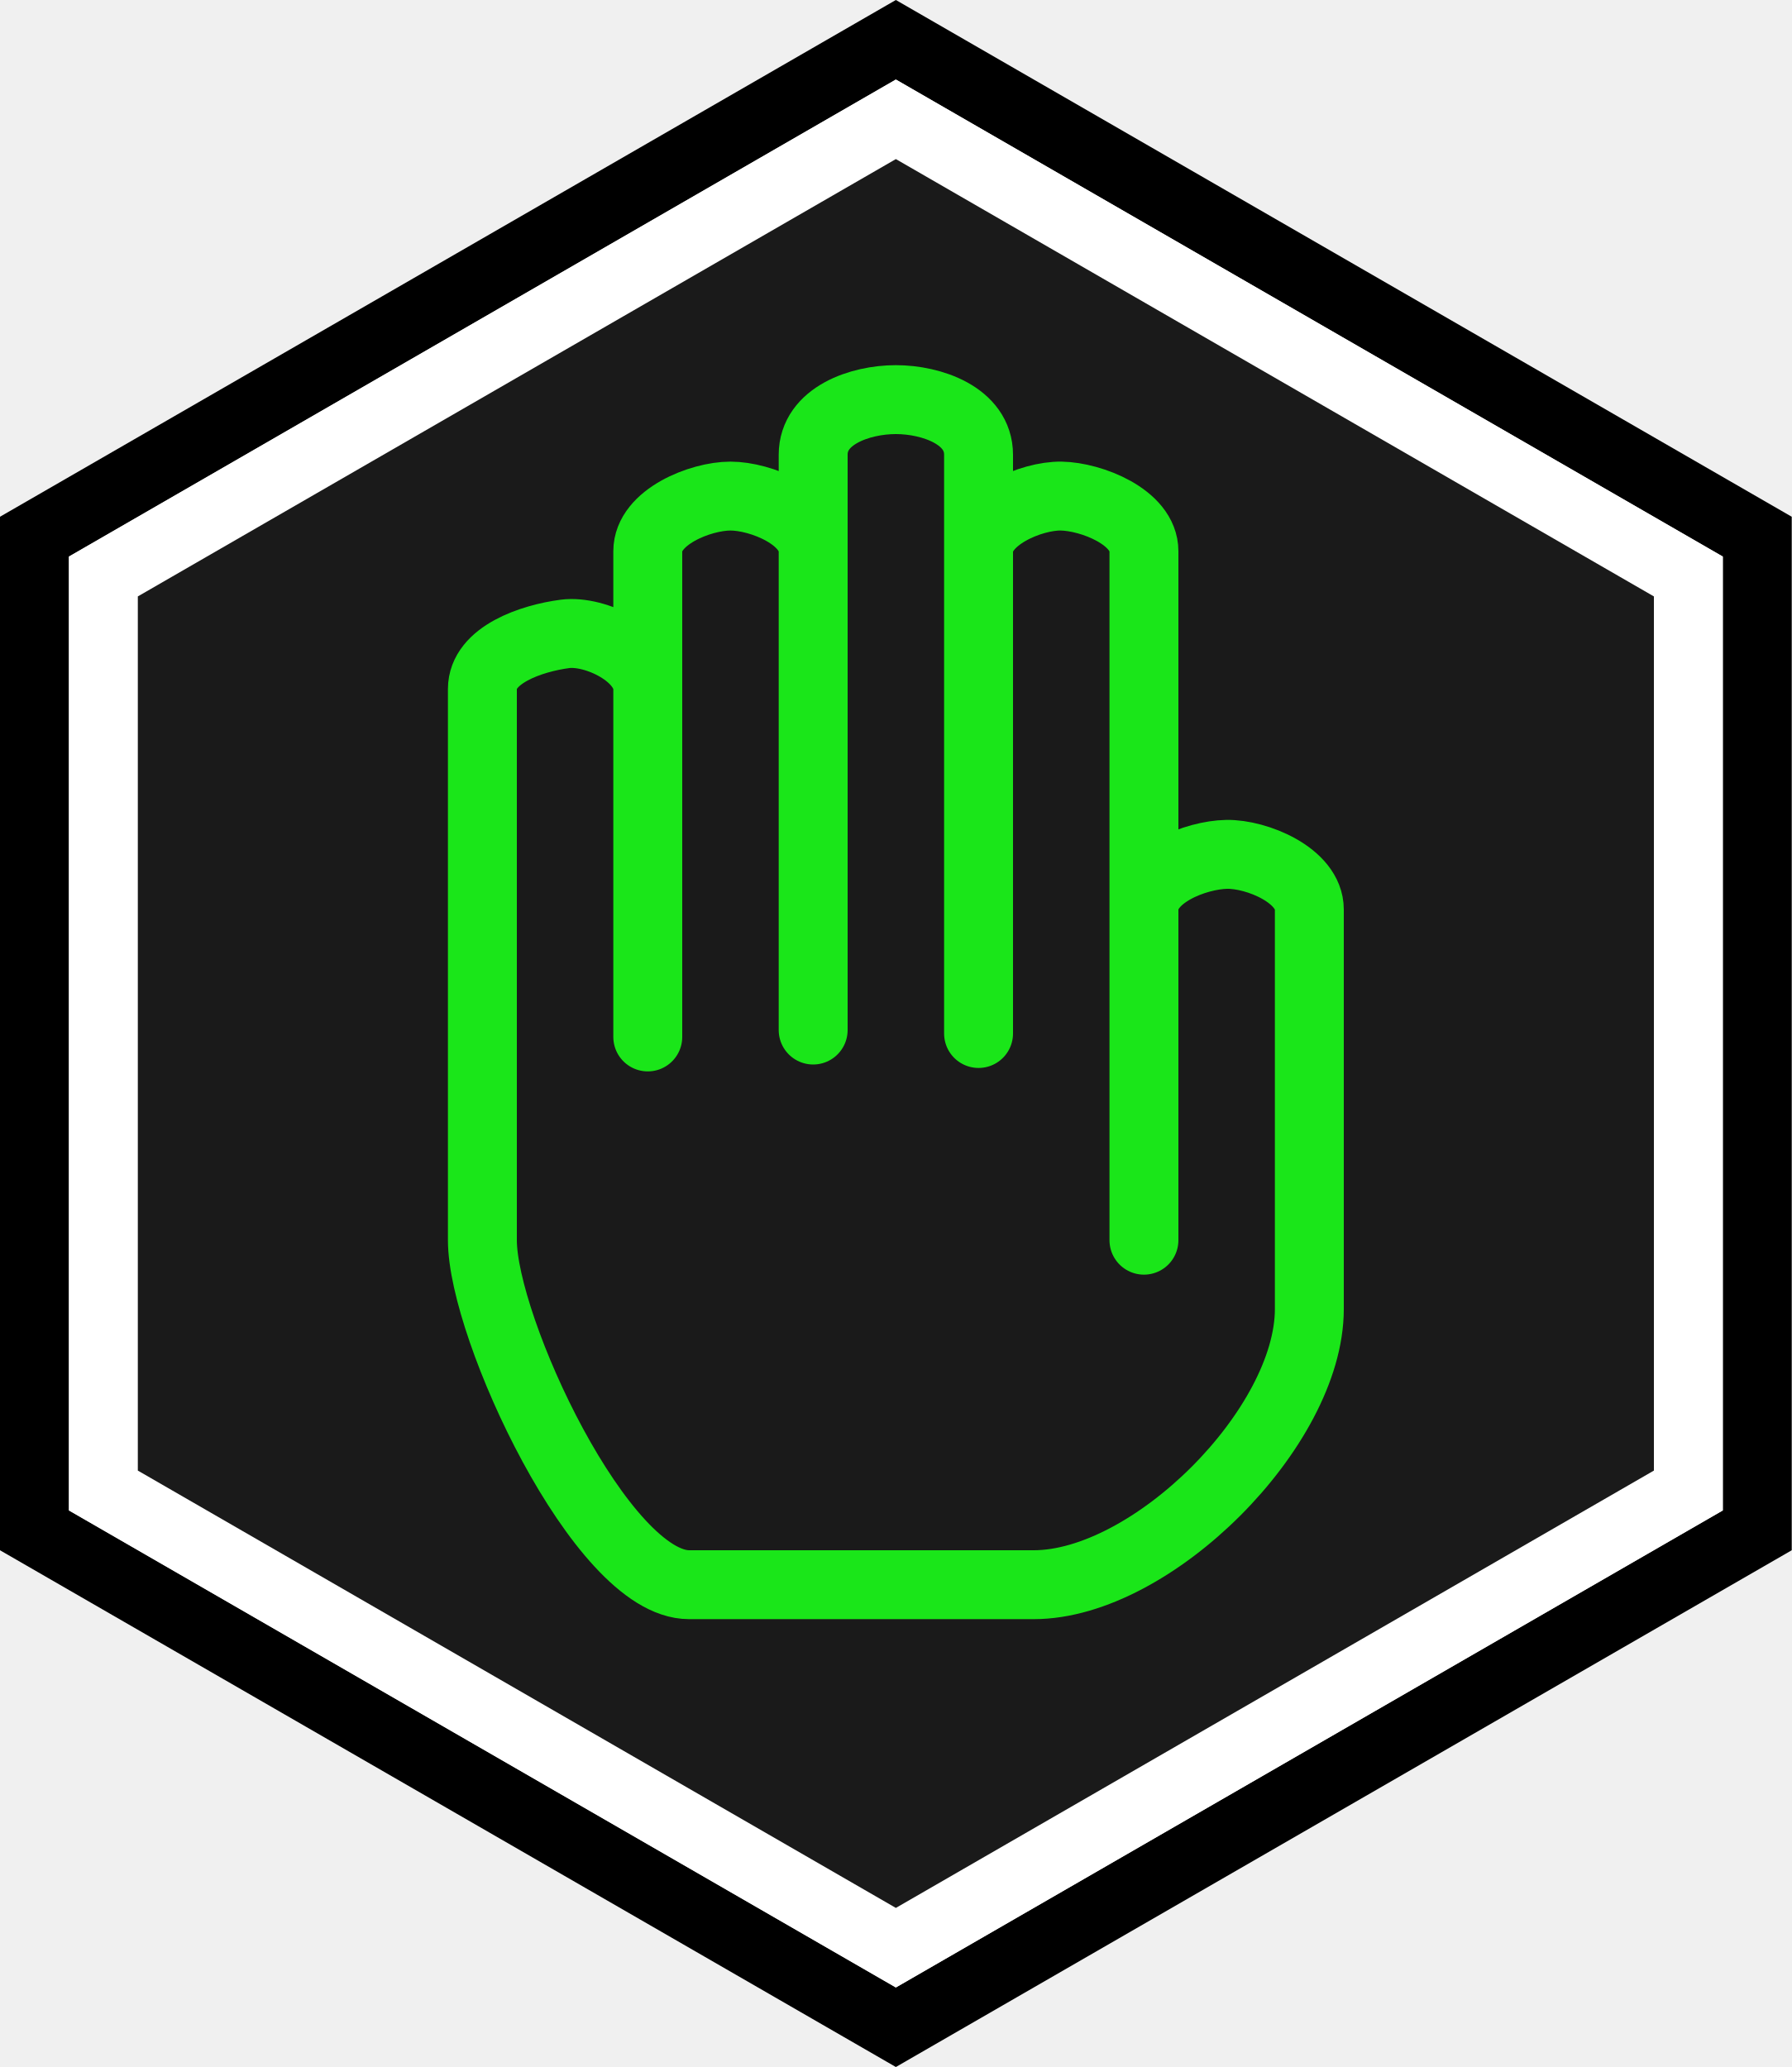
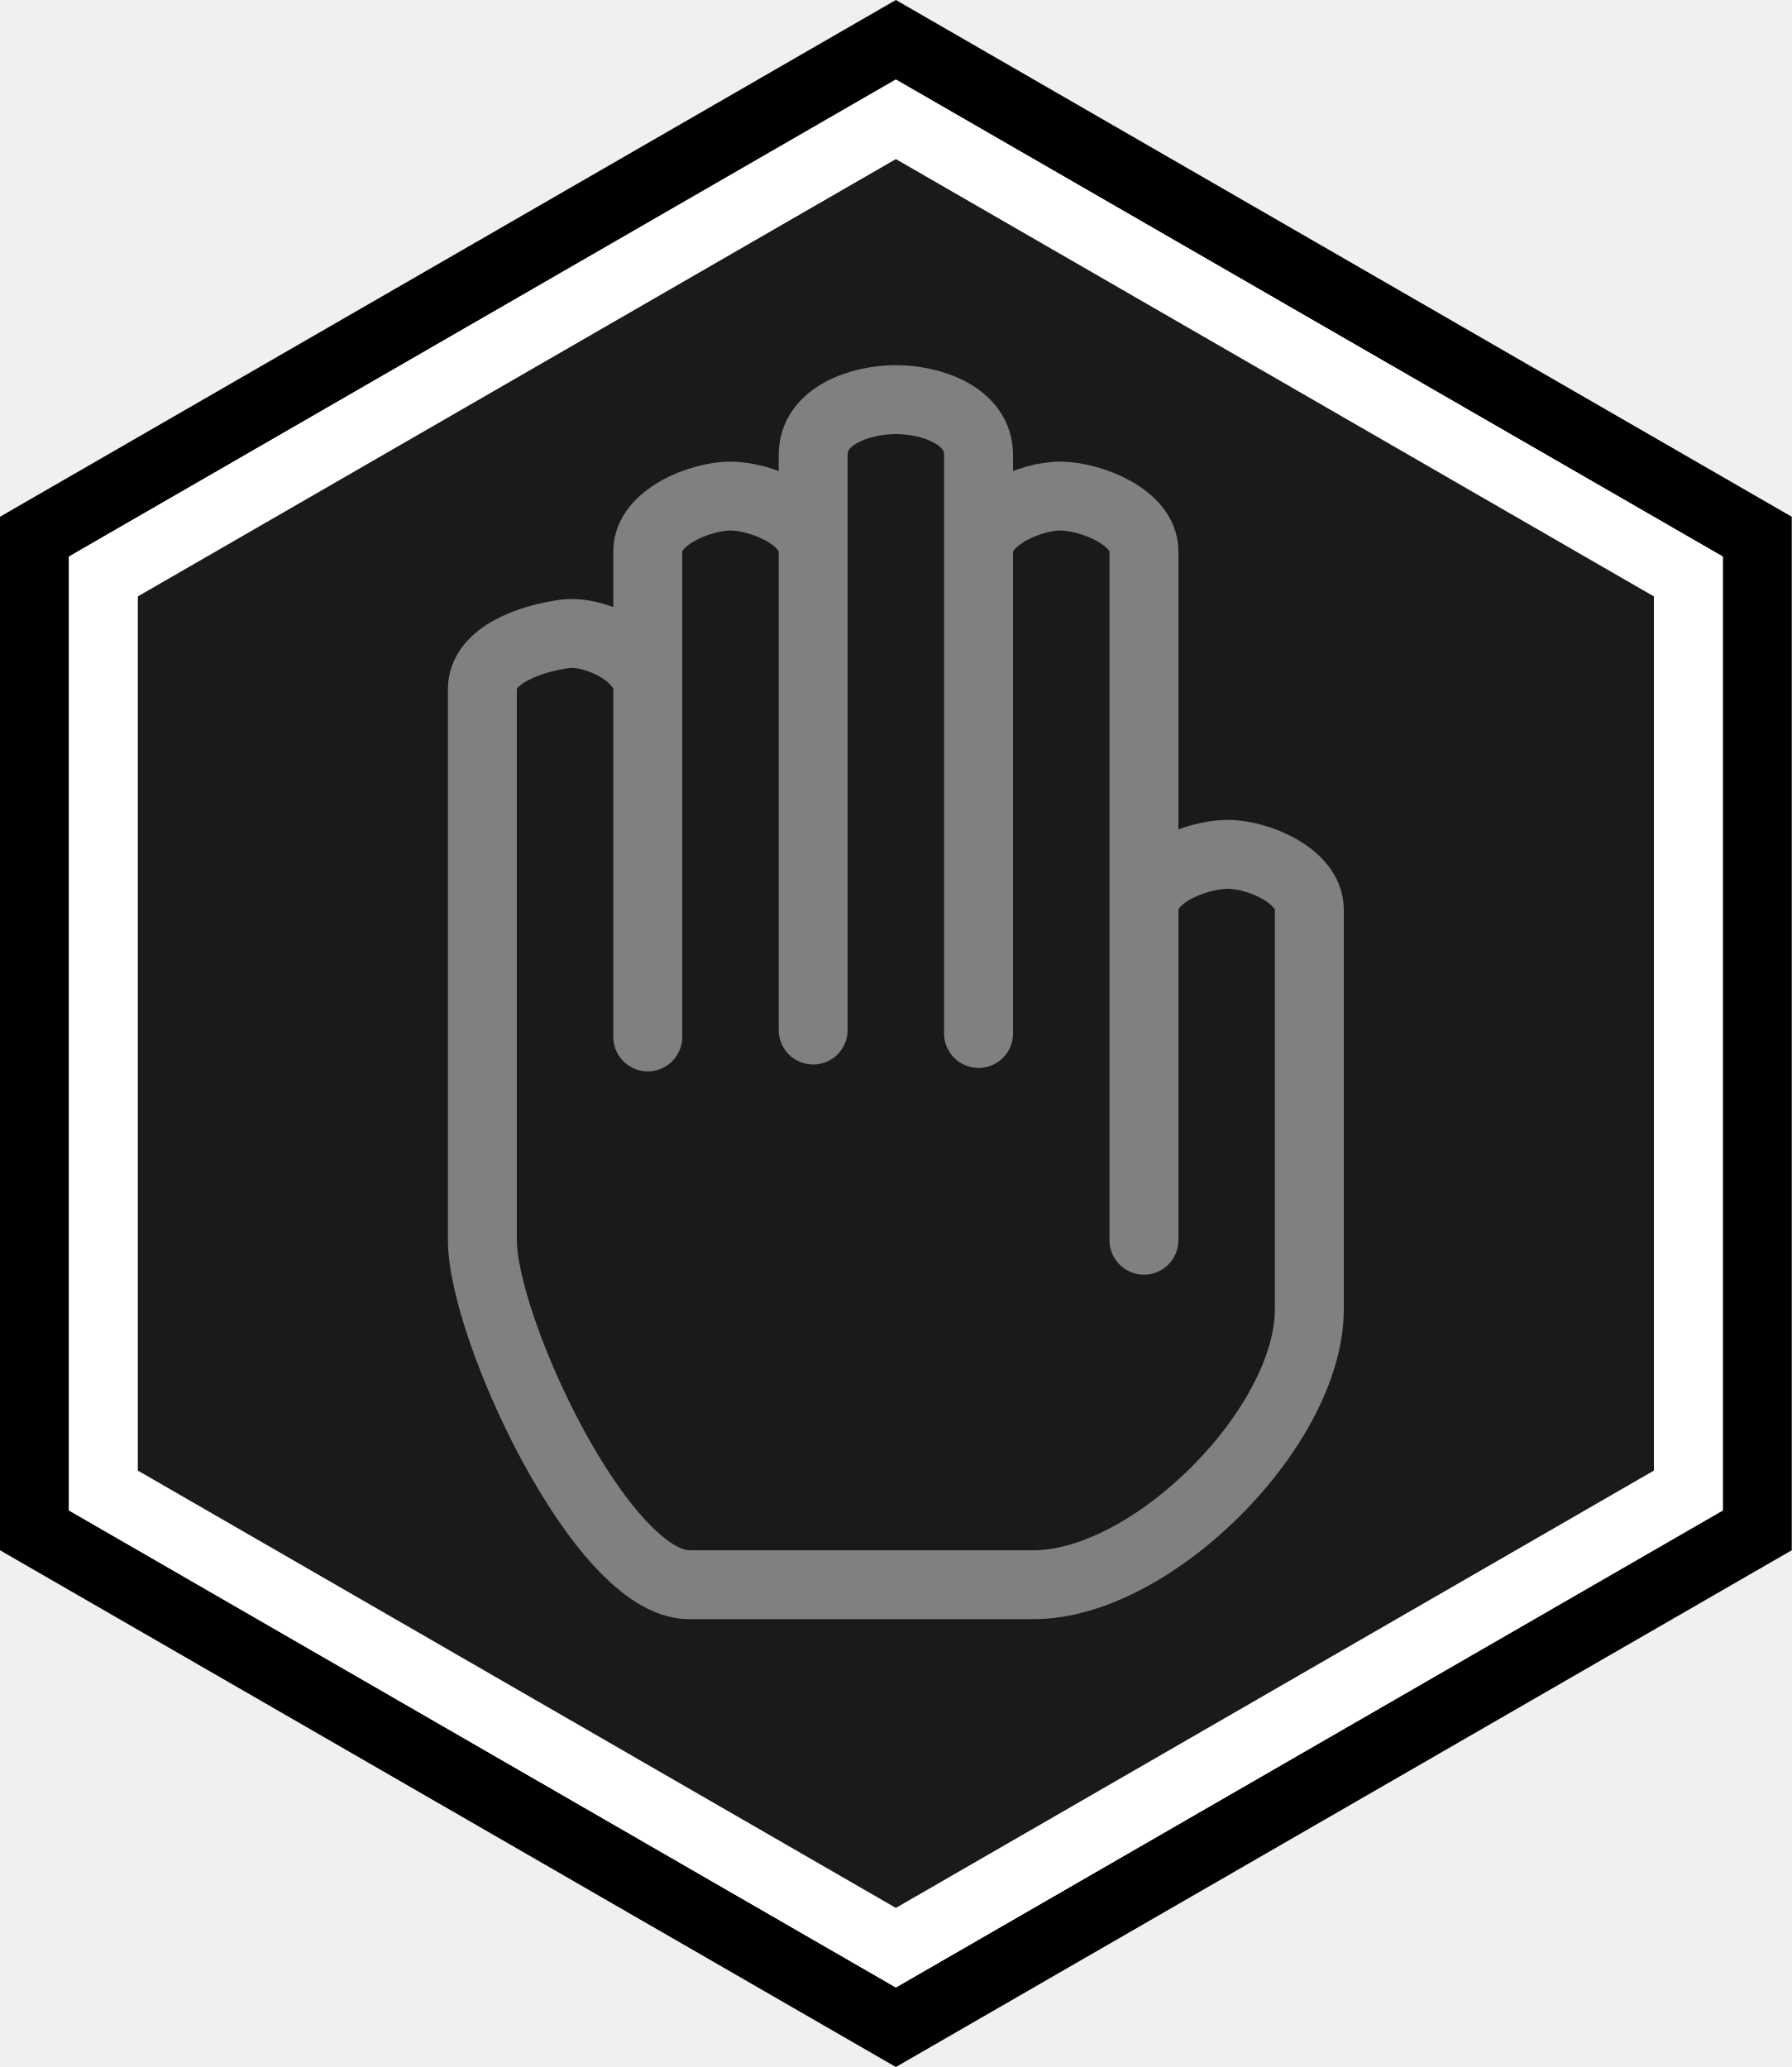
<svg xmlns="http://www.w3.org/2000/svg" viewBox="0 0 130 150" version="1.1" id="svg1" width="130" height="150" xml:space="preserve">
  <defs id="defs1" />
  <polygon points="61.8,53.78 31,71.56 0.2,53.78 0.2,18.22 31,0.44 61.8,18.22 " fill="none" stroke="#ff3b57" stroke-width="1" id="hex-out" style="display:inline;mix-blend-mode:normal;fill:none;fill-opacity:1;stroke:#000000;stroke-width:2.465;stroke-dasharray:none;stroke-dashoffset:0;stroke-opacity:1" transform="matrix(2.029196,0,0,2.027961,2.09495,1.993413)" />
  <path id="hex-in" style="display:inline;mix-blend-mode:normal;fill:#1a1a1a;stroke:#ffffff;stroke-width:5;stroke-dasharray:none;stroke-opacity:1" d="m 7.5,41.838 c 0,22.108 0,44.216 0,66.324 19.167,11.06 38.333,22.12 57.5,33.18 19.167,-11.06 38.333,-22.12 57.5,-33.18 0,-22.108 0,-44.216 0,-66.324 C 103.333,30.778 84.167,19.718 65,8.658 45.833,19.718 26.667,30.778 7.5,41.838 Z" />
-   <path style="fill:none;fill-opacity:0;stroke:#1ae619;stroke-width:5;stroke-linecap:square;stroke-linejoin:round;stroke-dasharray:none;stroke-dashoffset:0;stroke-opacity:1" d="m 35,90 c 0,6.36 8.64,25 15,25 h 15 10 c 8.59,0 20,-11.41 20,-20 V 66 c 0,-2.473 -3.813,-4.039 -6,-4 -2.214,0.04 -6,1.481 -6,4 V 90 40 c 0,-2.473 -3.813,-3.962 -6,-4 -2.164,-0.037 -6,1.568 -6,4 V 75 33 c 0,-2.833 -3.413,-4 -6,-4 -2.587,0 -6,1.167 -6,4 V 74.75 40 c 0,-2.473 -3.813,-4 -6,-4 -2.187,0 -6,1.527 -6,4 V 75.25 50 c 0,-2.473 -3.831,-4.283 -6,-4 -2.453,0.32 -6,1.527 -6,4 z" id="path4" />
+   <path style="fill:none;fill-opacity:0;stroke:#808080;stroke-width:5;stroke-linecap:square;stroke-linejoin:round;stroke-dasharray:none;stroke-dashoffset:0;stroke-opacity:1" d="m 35,90 c 0,6.36 8.64,25 15,25 h 15 10 c 8.59,0 20,-11.41 20,-20 V 66 c 0,-2.473 -3.813,-4.039 -6,-4 -2.214,0.04 -6,1.481 -6,4 V 90 40 c 0,-2.473 -3.813,-3.962 -6,-4 -2.164,-0.037 -6,1.568 -6,4 V 75 33 c 0,-2.833 -3.413,-4 -6,-4 -2.587,0 -6,1.167 -6,4 V 74.75 40 c 0,-2.473 -3.813,-4 -6,-4 -2.187,0 -6,1.527 -6,4 V 75.25 50 c 0,-2.473 -3.831,-4.283 -6,-4 -2.453,0.32 -6,1.527 -6,4 z" id="path4" />
</svg>
